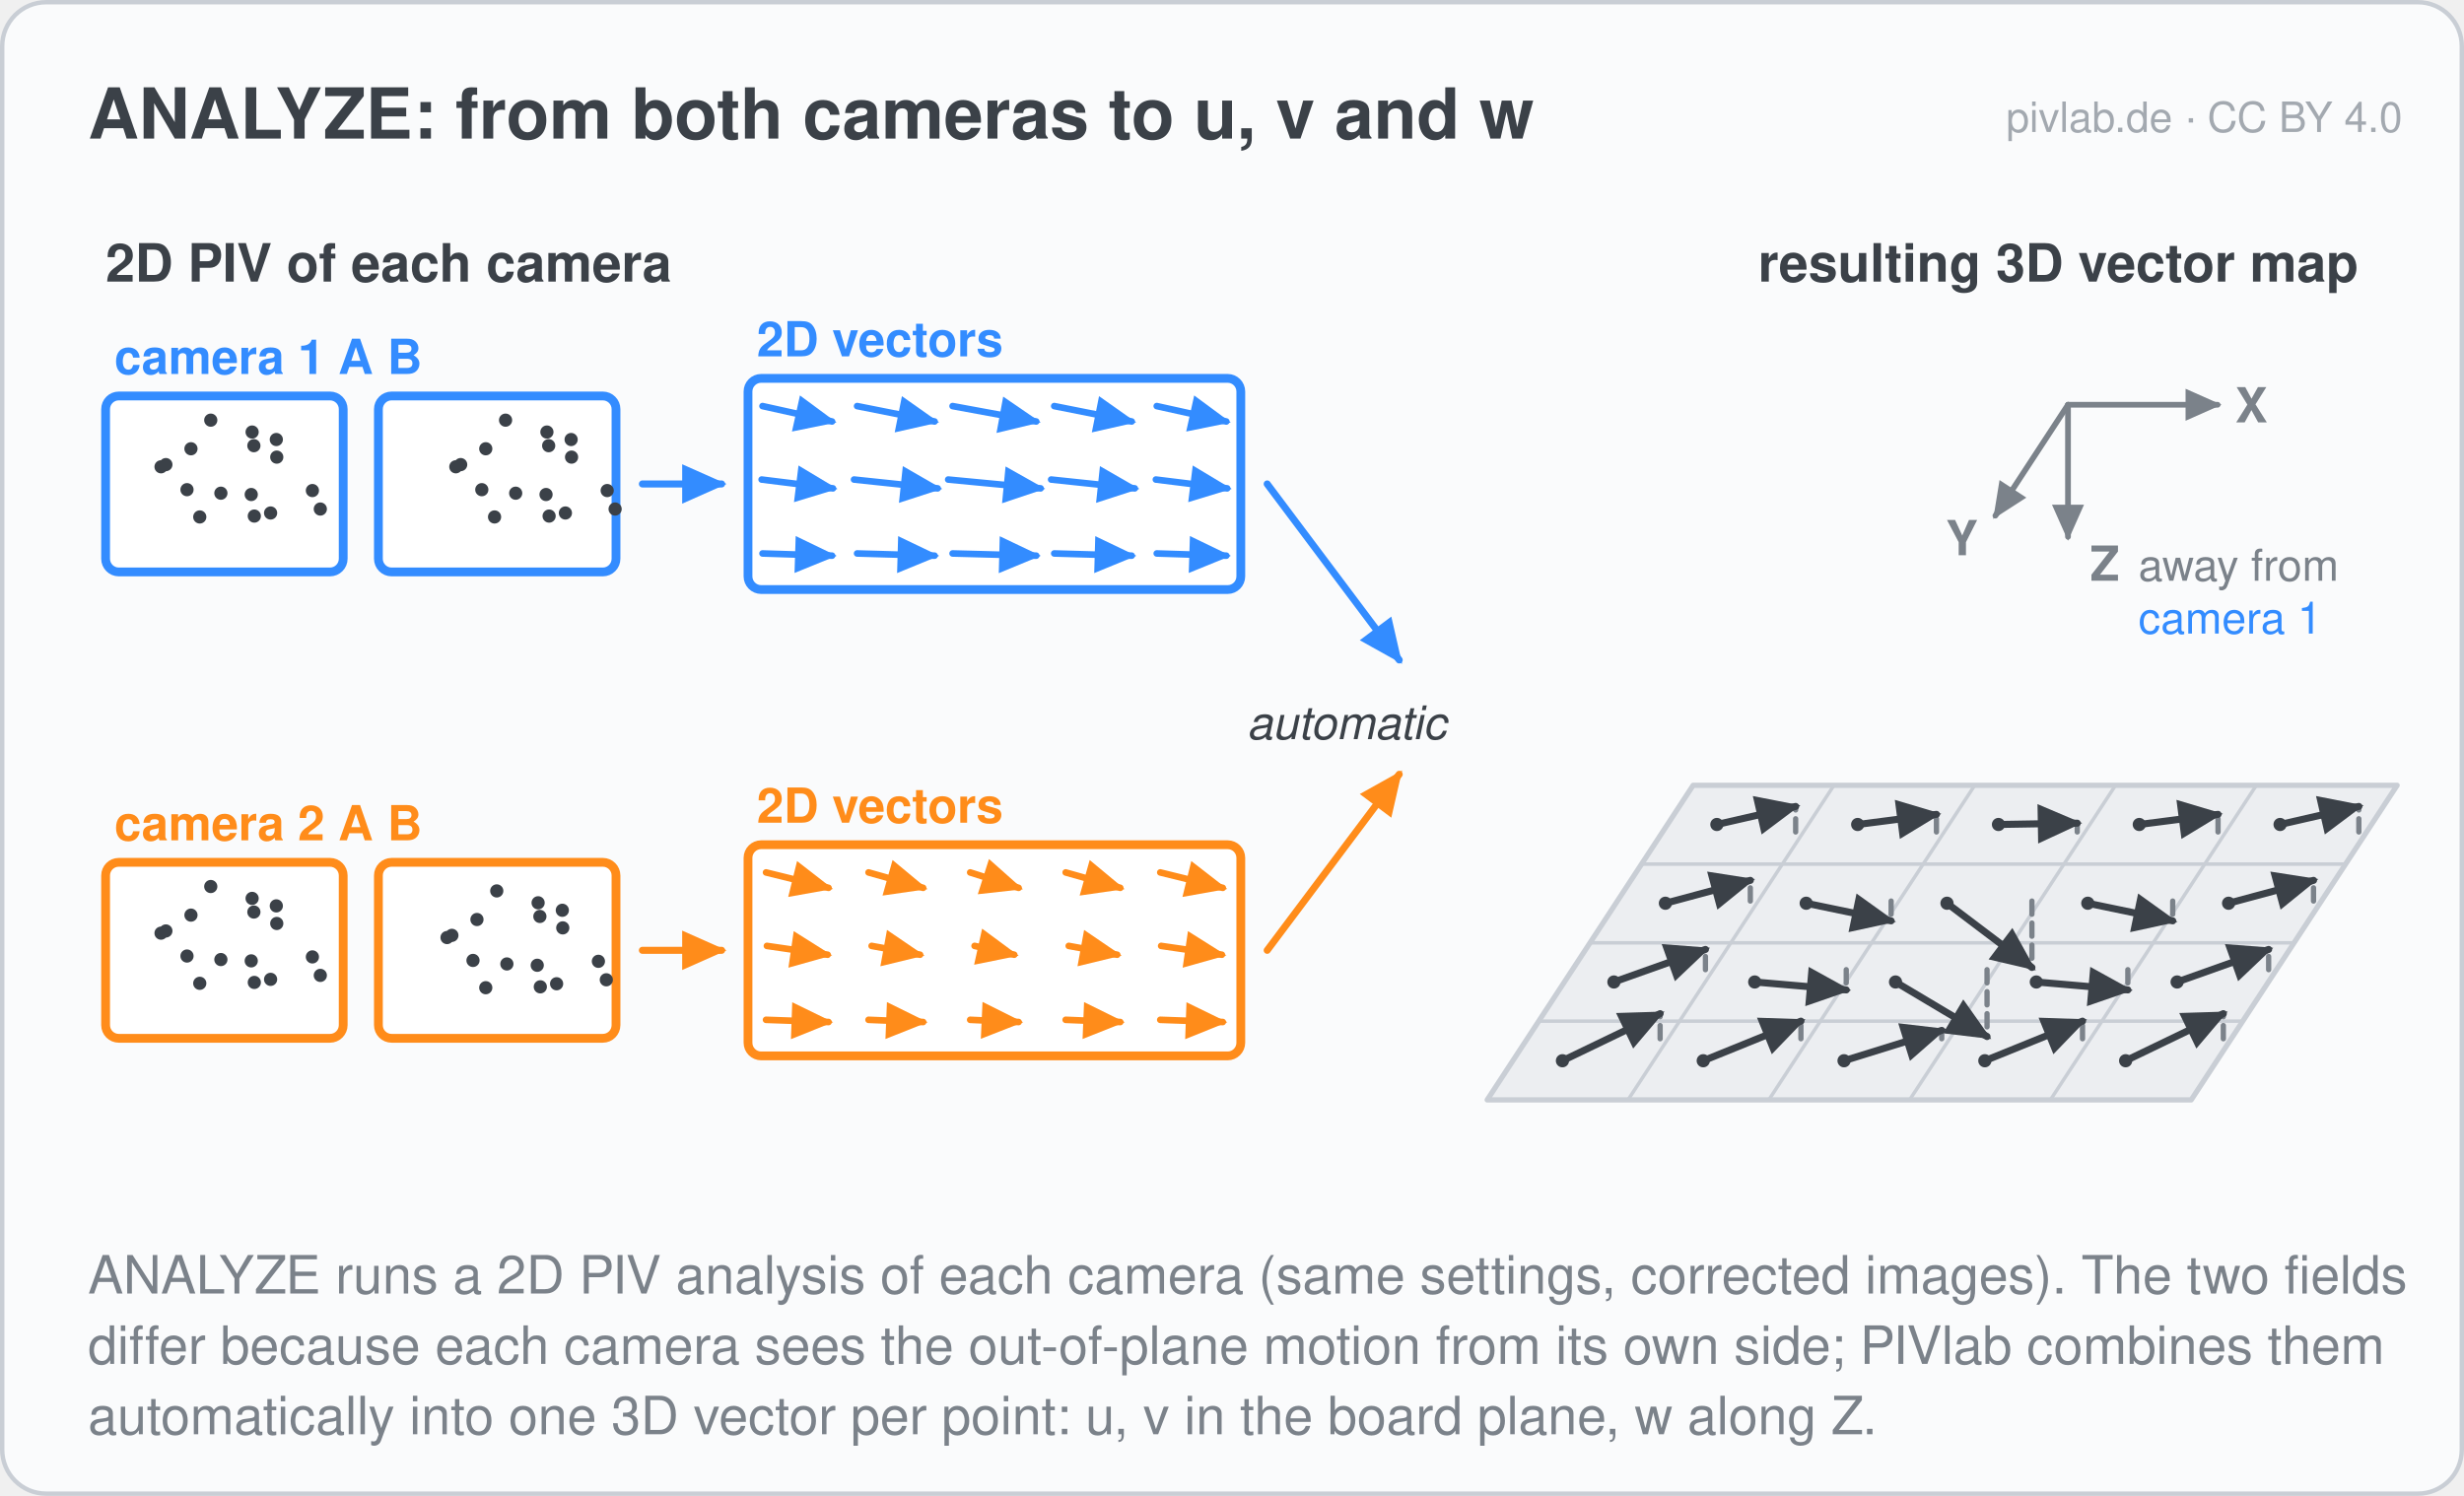
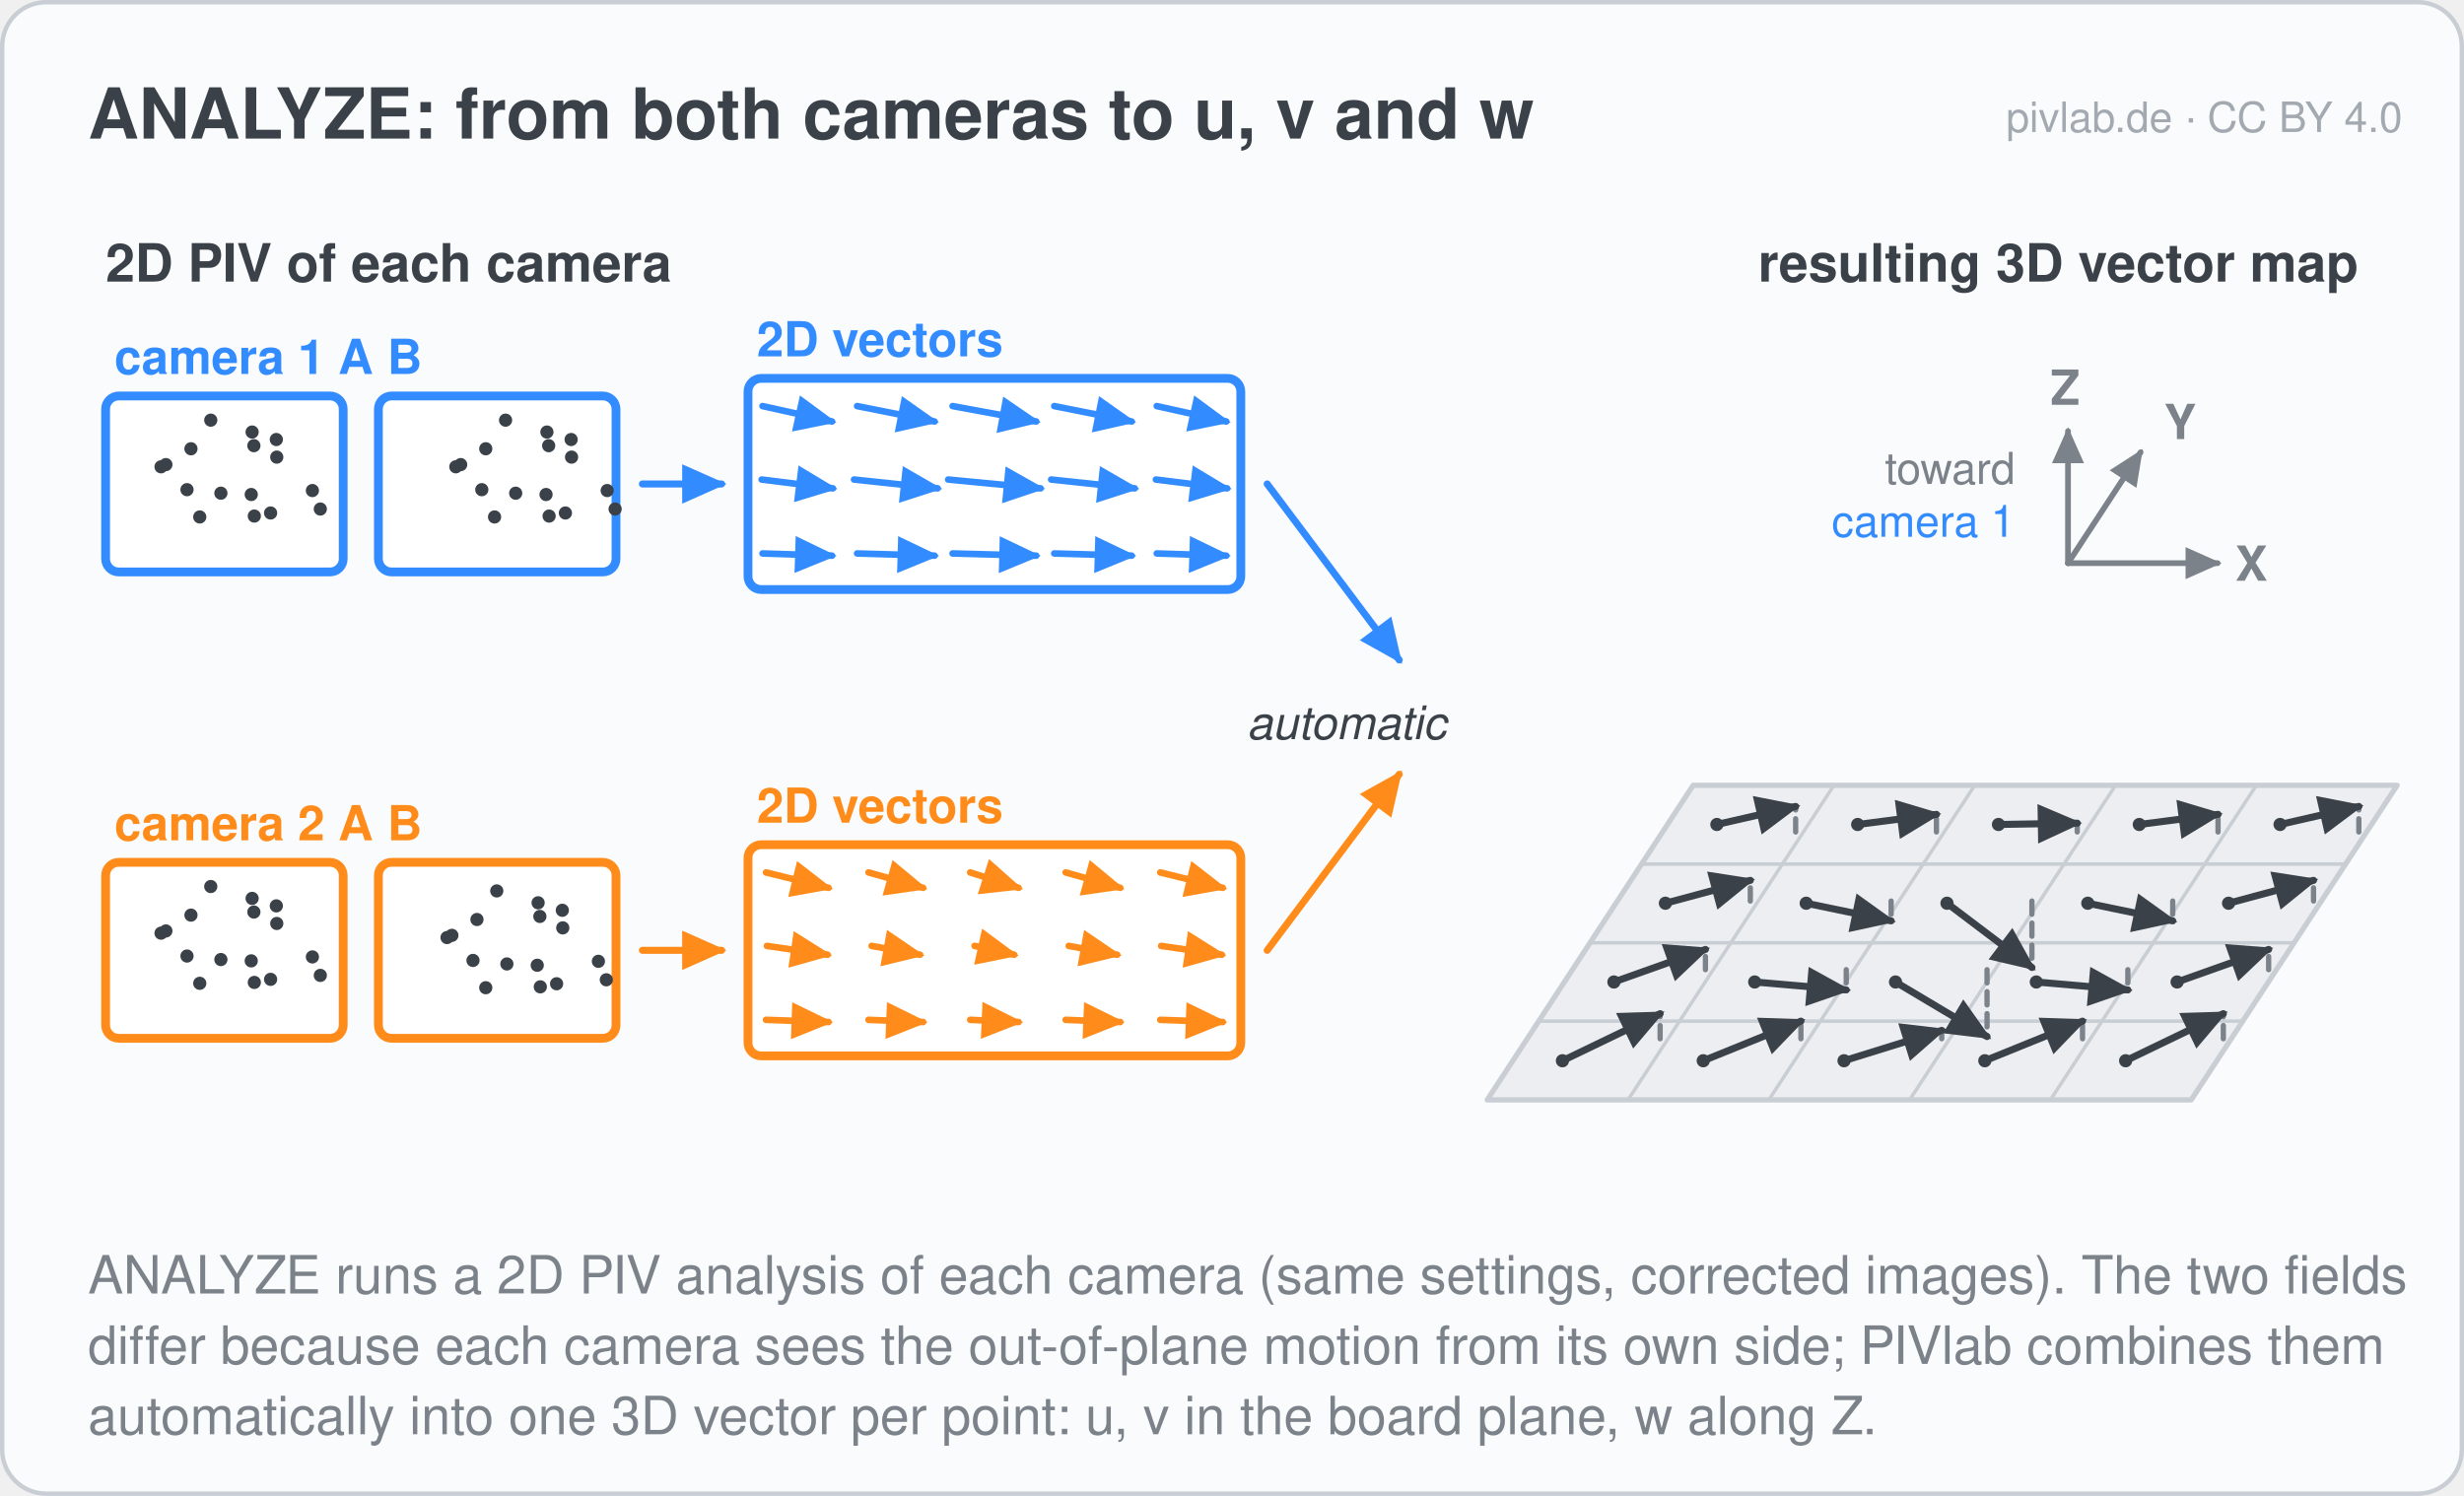
<svg xmlns="http://www.w3.org/2000/svg" viewBox="0 0 560 340" width="560" height="340" font-family="Segoe UI, Helvetica, Arial, sans-serif">
  <defs>
    <marker id="a-line" viewBox="0 0 10 10" refX="8" refY="5" markerWidth="7" markerHeight="7" orient="auto-start-reverse">
      <path d="M0,1 L9,5 L0,9 z" fill="#3b4148" />
    </marker>
    <marker id="a-mute" viewBox="0 0 10 10" refX="8" refY="5" markerWidth="7" markerHeight="7" orient="auto-start-reverse">
      <path d="M0,1 L9,5 L0,9 z" fill="#7b828a" />
    </marker>
    <marker id="a-cam1" viewBox="0 0 10 10" refX="8" refY="5" markerWidth="7" markerHeight="7" orient="auto-start-reverse">
      <path d="M0,1 L9,5 L0,9 z" fill="#338cff" />
    </marker>
    <marker id="a-cam2" viewBox="0 0 10 10" refX="8" refY="5" markerWidth="7" markerHeight="7" orient="auto-start-reverse">
      <path d="M0,1 L9,5 L0,9 z" fill="#ff8c1a" />
    </marker>
    <marker id="a-laser" viewBox="0 0 10 10" refX="8" refY="5" markerWidth="7" markerHeight="7" orient="auto-start-reverse">
      <path d="M0,1 L9,5 L0,9 z" fill="#22a84a" />
    </marker>
  </defs>
  <rect x="0.5" y="0.5" width="559" height="339" rx="10" fill="#fafbfc" stroke="#c9ced5" />
  <text x="24" y="64" font-size="12" font-weight="600" fill="#3b4148" text-anchor="start">2D PIV of each camera</text>
  <rect x="24" y="90" width="54" height="40" rx="3" fill="#ffffff" stroke="#338cff" stroke-width="2" />
  <circle cx="57.7" cy="101.3" r="1.5" fill="#3b4148" />
  <circle cx="37.7" cy="105.6" r="1.5" fill="#3b4148" />
  <circle cx="57.3" cy="98.2" r="1.5" fill="#3b4148" />
  <circle cx="72.8" cy="115.7" r="1.5" fill="#3b4148" />
  <circle cx="62.9" cy="103.9" r="1.5" fill="#3b4148" />
  <circle cx="42.5" cy="111.3" r="1.5" fill="#3b4148" />
  <circle cx="57.1" cy="112.4" r="1.5" fill="#3b4148" />
  <circle cx="62.8" cy="99.9" r="1.5" fill="#3b4148" />
  <circle cx="61.5" cy="116.6" r="1.5" fill="#3b4148" />
  <circle cx="47.9" cy="95.5" r="1.5" fill="#3b4148" />
  <circle cx="43.4" cy="102" r="1.5" fill="#3b4148" />
  <circle cx="36.6" cy="106.1" r="1.5" fill="#3b4148" />
  <circle cx="71" cy="111.5" r="1.5" fill="#3b4148" />
  <circle cx="57.8" cy="117.3" r="1.5" fill="#3b4148" />
  <circle cx="50.2" cy="112.1" r="1.5" fill="#3b4148" />
  <circle cx="45.4" cy="117.5" r="1.5" fill="#3b4148" />
  <text x="26" y="85" font-size="11" font-weight="600" fill="#338cff" text-anchor="start">camera 1 A</text>
  <rect x="86" y="90" width="54" height="40" rx="3" fill="#ffffff" stroke="#338cff" stroke-width="2" />
  <circle cx="124.7" cy="101.3" r="1.5" fill="#3b4148" />
  <circle cx="104.7" cy="105.6" r="1.5" fill="#3b4148" />
  <circle cx="124.3" cy="98.2" r="1.5" fill="#3b4148" />
  <circle cx="139.8" cy="115.7" r="1.5" fill="#3b4148" />
  <circle cx="129.9" cy="103.9" r="1.5" fill="#3b4148" />
  <circle cx="109.5" cy="111.3" r="1.5" fill="#3b4148" />
  <circle cx="124.1" cy="112.4" r="1.5" fill="#3b4148" />
  <circle cx="129.8" cy="99.9" r="1.5" fill="#3b4148" />
  <circle cx="128.5" cy="116.6" r="1.5" fill="#3b4148" />
  <circle cx="114.9" cy="95.5" r="1.5" fill="#3b4148" />
  <circle cx="110.4" cy="102" r="1.5" fill="#3b4148" />
  <circle cx="103.6" cy="106.1" r="1.5" fill="#3b4148" />
  <circle cx="138" cy="111.5" r="1.5" fill="#3b4148" />
  <circle cx="124.8" cy="117.3" r="1.5" fill="#3b4148" />
  <circle cx="117.2" cy="112.1" r="1.5" fill="#3b4148" />
  <circle cx="112.4" cy="117.5" r="1.5" fill="#3b4148" />
  <text x="88" y="85" font-size="11" font-weight="600" fill="#338cff" text-anchor="start">B</text>
  <line x1="146" y1="110" x2="164" y2="110" stroke="#338cff" stroke-width="1.6" marker-end="url(#a-cam1)" stroke-linecap="round" />
  <rect x="170" y="86" width="112" height="48" rx="3" fill="#ffffff" stroke="#338cff" stroke-width="2" />
  <line x1="173.3" y1="92.3" x2="189.1" y2="95.8" stroke="#338cff" stroke-width="1.5" marker-end="url(#a-cam1)" stroke-linecap="round" />
  <line x1="173.1" y1="109" x2="189.3" y2="111" stroke="#338cff" stroke-width="1.5" marker-end="url(#a-cam1)" stroke-linecap="round" />
  <line x1="173.3" y1="125.8" x2="189.1" y2="126.3" stroke="#338cff" stroke-width="1.5" marker-end="url(#a-cam1)" stroke-linecap="round" />
  <line x1="194.8" y1="92.3" x2="212.4" y2="95.8" stroke="#338cff" stroke-width="1.5" marker-end="url(#a-cam1)" stroke-linecap="round" />
  <line x1="194.1" y1="109" x2="213.1" y2="111" stroke="#338cff" stroke-width="1.5" marker-end="url(#a-cam1)" stroke-linecap="round" />
  <line x1="194.8" y1="125.8" x2="212.4" y2="126.3" stroke="#338cff" stroke-width="1.5" marker-end="url(#a-cam1)" stroke-linecap="round" />
  <line x1="216.5" y1="92.3" x2="235.5" y2="95.8" stroke="#338cff" stroke-width="1.5" marker-end="url(#a-cam1)" stroke-linecap="round" />
  <line x1="215.5" y1="109" x2="236.5" y2="111" stroke="#338cff" stroke-width="1.5" marker-end="url(#a-cam1)" stroke-linecap="round" />
  <line x1="216.5" y1="125.8" x2="235.5" y2="126.3" stroke="#338cff" stroke-width="1.5" marker-end="url(#a-cam1)" stroke-linecap="round" />
  <line x1="239.6" y1="92.3" x2="257.2" y2="95.8" stroke="#338cff" stroke-width="1.5" marker-end="url(#a-cam1)" stroke-linecap="round" />
  <line x1="238.9" y1="109" x2="257.9" y2="111" stroke="#338cff" stroke-width="1.5" marker-end="url(#a-cam1)" stroke-linecap="round" />
  <line x1="239.6" y1="125.8" x2="257.2" y2="126.3" stroke="#338cff" stroke-width="1.5" marker-end="url(#a-cam1)" stroke-linecap="round" />
  <line x1="262.9" y1="92.3" x2="278.7" y2="95.8" stroke="#338cff" stroke-width="1.5" marker-end="url(#a-cam1)" stroke-linecap="round" />
  <line x1="262.7" y1="109" x2="278.9" y2="111" stroke="#338cff" stroke-width="1.5" marker-end="url(#a-cam1)" stroke-linecap="round" />
  <line x1="262.9" y1="125.8" x2="278.7" y2="126.3" stroke="#338cff" stroke-width="1.5" marker-end="url(#a-cam1)" stroke-linecap="round" />
  <text x="172" y="81" font-size="11" font-weight="600" fill="#338cff" text-anchor="start">2D vectors</text>
  <rect x="24" y="196" width="54" height="40" rx="3" fill="#ffffff" stroke="#ff8c1a" stroke-width="2" />
  <circle cx="57.7" cy="207.3" r="1.5" fill="#3b4148" />
  <circle cx="37.7" cy="211.6" r="1.5" fill="#3b4148" />
  <circle cx="57.3" cy="204.2" r="1.5" fill="#3b4148" />
  <circle cx="72.8" cy="221.7" r="1.5" fill="#3b4148" />
  <circle cx="62.9" cy="209.9" r="1.5" fill="#3b4148" />
  <circle cx="42.5" cy="217.3" r="1.5" fill="#3b4148" />
  <circle cx="57.1" cy="218.4" r="1.5" fill="#3b4148" />
  <circle cx="62.8" cy="205.9" r="1.5" fill="#3b4148" />
  <circle cx="61.5" cy="222.6" r="1.5" fill="#3b4148" />
  <circle cx="47.9" cy="201.5" r="1.5" fill="#3b4148" />
  <circle cx="43.4" cy="208" r="1.5" fill="#3b4148" />
  <circle cx="36.6" cy="212.1" r="1.5" fill="#3b4148" />
  <circle cx="71" cy="217.5" r="1.5" fill="#3b4148" />
  <circle cx="57.8" cy="223.3" r="1.5" fill="#3b4148" />
  <circle cx="50.2" cy="218.1" r="1.5" fill="#3b4148" />
  <circle cx="45.4" cy="223.5" r="1.5" fill="#3b4148" />
  <text x="26" y="191" font-size="11" font-weight="600" fill="#ff8c1a" text-anchor="start">camera 2 A</text>
  <rect x="86" y="196" width="54" height="40" rx="3" fill="#ffffff" stroke="#ff8c1a" stroke-width="2" />
  <circle cx="122.7" cy="208.3" r="1.5" fill="#3b4148" />
  <circle cx="102.7" cy="212.6" r="1.5" fill="#3b4148" />
  <circle cx="122.3" cy="205.2" r="1.5" fill="#3b4148" />
  <circle cx="137.8" cy="222.7" r="1.5" fill="#3b4148" />
  <circle cx="127.9" cy="210.9" r="1.5" fill="#3b4148" />
  <circle cx="107.5" cy="218.3" r="1.5" fill="#3b4148" />
  <circle cx="122.1" cy="219.4" r="1.5" fill="#3b4148" />
  <circle cx="127.8" cy="206.9" r="1.5" fill="#3b4148" />
  <circle cx="126.5" cy="223.6" r="1.5" fill="#3b4148" />
  <circle cx="112.9" cy="202.5" r="1.5" fill="#3b4148" />
  <circle cx="108.4" cy="209" r="1.5" fill="#3b4148" />
  <circle cx="101.6" cy="213.1" r="1.5" fill="#3b4148" />
  <circle cx="136" cy="218.5" r="1.5" fill="#3b4148" />
  <circle cx="122.8" cy="224.3" r="1.5" fill="#3b4148" />
  <circle cx="115.2" cy="219.1" r="1.5" fill="#3b4148" />
  <circle cx="110.4" cy="224.5" r="1.5" fill="#3b4148" />
  <text x="88" y="191" font-size="11" font-weight="600" fill="#ff8c1a" text-anchor="start">B</text>
  <line x1="146" y1="216" x2="164" y2="216" stroke="#ff8c1a" stroke-width="1.6" marker-end="url(#a-cam2)" stroke-linecap="round" />
  <rect x="170" y="192" width="112" height="48" rx="3" fill="#ffffff" stroke="#ff8c1a" stroke-width="2" />
  <line x1="174.1" y1="198.3" x2="188.3" y2="201.8" stroke="#ff8c1a" stroke-width="1.5" marker-end="url(#a-cam2)" stroke-linecap="round" />
  <line x1="174.3" y1="215" x2="188.1" y2="217" stroke="#ff8c1a" stroke-width="1.5" marker-end="url(#a-cam2)" stroke-linecap="round" />
  <line x1="174.1" y1="231.8" x2="188.3" y2="232.3" stroke="#ff8c1a" stroke-width="1.5" marker-end="url(#a-cam2)" stroke-linecap="round" />
  <line x1="197.4" y1="198.3" x2="209.8" y2="201.8" stroke="#ff8c1a" stroke-width="1.5" marker-end="url(#a-cam2)" stroke-linecap="round" />
  <line x1="198.1" y1="215" x2="209.1" y2="217" stroke="#ff8c1a" stroke-width="1.5" marker-end="url(#a-cam2)" stroke-linecap="round" />
  <line x1="197.4" y1="231.8" x2="209.8" y2="232.3" stroke="#ff8c1a" stroke-width="1.5" marker-end="url(#a-cam2)" stroke-linecap="round" />
  <line x1="220.5" y1="198.3" x2="231.5" y2="201.8" stroke="#ff8c1a" stroke-width="1.5" marker-end="url(#a-cam2)" stroke-linecap="round" />
  <line x1="221.5" y1="215" x2="230.5" y2="217" stroke="#ff8c1a" stroke-width="1.5" marker-end="url(#a-cam2)" stroke-linecap="round" />
  <line x1="220.5" y1="231.8" x2="231.5" y2="232.3" stroke="#ff8c1a" stroke-width="1.5" marker-end="url(#a-cam2)" stroke-linecap="round" />
  <line x1="242.2" y1="198.3" x2="254.6" y2="201.8" stroke="#ff8c1a" stroke-width="1.5" marker-end="url(#a-cam2)" stroke-linecap="round" />
  <line x1="242.9" y1="215" x2="253.9" y2="217" stroke="#ff8c1a" stroke-width="1.5" marker-end="url(#a-cam2)" stroke-linecap="round" />
  <line x1="242.2" y1="231.8" x2="254.6" y2="232.3" stroke="#ff8c1a" stroke-width="1.5" marker-end="url(#a-cam2)" stroke-linecap="round" />
  <line x1="263.7" y1="198.3" x2="277.9" y2="201.8" stroke="#ff8c1a" stroke-width="1.5" marker-end="url(#a-cam2)" stroke-linecap="round" />
  <line x1="263.9" y1="215" x2="277.7" y2="217" stroke="#ff8c1a" stroke-width="1.5" marker-end="url(#a-cam2)" stroke-linecap="round" />
  <line x1="263.7" y1="231.8" x2="277.9" y2="232.3" stroke="#ff8c1a" stroke-width="1.5" marker-end="url(#a-cam2)" stroke-linecap="round" />
  <text x="172" y="187" font-size="11" font-weight="600" fill="#ff8c1a" text-anchor="start">2D vectors</text>
  <line x1="288" y1="110" x2="318" y2="150" stroke="#338cff" stroke-width="1.6" marker-end="url(#a-cam1)" stroke-linecap="round" />
  <line x1="288" y1="216" x2="318" y2="176" stroke="#ff8c1a" stroke-width="1.6" marker-end="url(#a-cam2)" stroke-linecap="round" />
  <text x="306" y="168" font-size="10.5" fill="#3b4148" text-anchor="middle" font-style="italic">automatic</text>
  <text x="536" y="64" font-size="12" font-weight="600" fill="#3b4148" text-anchor="end">resulting 3D vector map</text>
  <polygon points="338,250 498,250 544.8,178.5 384.8,178.5" fill="#e6e9ed" fill-opacity="0.7" stroke="#c9ced5" stroke-width="1.2" stroke-linejoin="round" />
  <line x1="370" y1="250" x2="416.8" y2="178.5" stroke="#c9ced5" stroke-width="0.8" stroke-linecap="round" />
  <line x1="402" y1="250" x2="448.8" y2="178.5" stroke="#c9ced5" stroke-width="0.8" stroke-linecap="round" />
  <line x1="434" y1="250" x2="480.8" y2="178.5" stroke="#c9ced5" stroke-width="0.8" stroke-linecap="round" />
  <line x1="466" y1="250" x2="512.8" y2="178.5" stroke="#c9ced5" stroke-width="0.8" stroke-linecap="round" />
  <line x1="349.7" y1="232.1" x2="509.7" y2="232.1" stroke="#c9ced5" stroke-width="0.8" stroke-linecap="round" />
  <line x1="361.4" y1="214.3" x2="521.4" y2="214.3" stroke="#c9ced5" stroke-width="0.8" stroke-linecap="round" />
  <line x1="373.1" y1="196.4" x2="533.1" y2="196.4" stroke="#c9ced5" stroke-width="0.8" stroke-linecap="round" />
  <line x1="408.1" y1="189.1" x2="408.1" y2="183.3" stroke="#7b828a" stroke-width="1.2" stroke-dasharray="3 2" stroke-linecap="round" />
  <line x1="390.2" y1="187.4" x2="408.1" y2="183.3" stroke="#3b4148" stroke-width="1.6" marker-end="url(#a-line)" stroke-linecap="round" />
  <circle cx="390.2" cy="187.4" r="1.5" fill="#3b4148" />
  <line x1="440.1" y1="189.1" x2="440.1" y2="185.1" stroke="#7b828a" stroke-width="1.2" stroke-dasharray="3 2" stroke-linecap="round" />
  <line x1="422.2" y1="187.4" x2="440.1" y2="185.1" stroke="#3b4148" stroke-width="1.6" marker-end="url(#a-line)" stroke-linecap="round" />
  <circle cx="422.2" cy="187.4" r="1.5" fill="#3b4148" />
  <line x1="472.1" y1="189.1" x2="472.1" y2="187.1" stroke="#7b828a" stroke-width="1.2" stroke-dasharray="3 2" stroke-linecap="round" />
  <line x1="454.2" y1="187.4" x2="472.1" y2="187.1" stroke="#3b4148" stroke-width="1.6" marker-end="url(#a-line)" stroke-linecap="round" />
  <circle cx="454.2" cy="187.4" r="1.5" fill="#3b4148" />
  <line x1="504.1" y1="189.1" x2="504.1" y2="185.1" stroke="#7b828a" stroke-width="1.2" stroke-dasharray="3 2" stroke-linecap="round" />
  <line x1="486.2" y1="187.4" x2="504.1" y2="185.1" stroke="#3b4148" stroke-width="1.6" marker-end="url(#a-line)" stroke-linecap="round" />
  <circle cx="486.2" cy="187.4" r="1.5" fill="#3b4148" />
  <line x1="536.1" y1="189.1" x2="536.1" y2="183.3" stroke="#7b828a" stroke-width="1.2" stroke-dasharray="3 2" stroke-linecap="round" />
  <line x1="518.2" y1="187.4" x2="536.1" y2="183.3" stroke="#3b4148" stroke-width="1.6" marker-end="url(#a-line)" stroke-linecap="round" />
  <circle cx="518.2" cy="187.4" r="1.5" fill="#3b4148" />
  <line x1="397.8" y1="204.8" x2="397.8" y2="200.1" stroke="#7b828a" stroke-width="1.2" stroke-dasharray="3 2" stroke-linecap="round" />
  <line x1="378.5" y1="205.3" x2="397.8" y2="200.1" stroke="#3b4148" stroke-width="1.6" marker-end="url(#a-line)" stroke-linecap="round" />
  <circle cx="378.5" cy="205.3" r="1.5" fill="#3b4148" />
  <line x1="429.8" y1="204.8" x2="429.8" y2="209.3" stroke="#7b828a" stroke-width="1.2" stroke-dasharray="3 2" stroke-linecap="round" />
  <line x1="410.5" y1="205.3" x2="429.8" y2="209.3" stroke="#3b4148" stroke-width="1.6" marker-end="url(#a-line)" stroke-linecap="round" />
  <circle cx="410.5" cy="205.3" r="1.5" fill="#3b4148" />
  <line x1="461.8" y1="204.8" x2="461.8" y2="219.9" stroke="#7b828a" stroke-width="1.2" stroke-dasharray="3 2" stroke-linecap="round" />
  <line x1="442.5" y1="205.3" x2="461.8" y2="219.9" stroke="#3b4148" stroke-width="1.6" marker-end="url(#a-line)" stroke-linecap="round" />
  <circle cx="442.5" cy="205.3" r="1.5" fill="#3b4148" />
  <line x1="493.8" y1="204.8" x2="493.8" y2="209.3" stroke="#7b828a" stroke-width="1.2" stroke-dasharray="3 2" stroke-linecap="round" />
  <line x1="474.5" y1="205.3" x2="493.8" y2="209.3" stroke="#3b4148" stroke-width="1.6" marker-end="url(#a-line)" stroke-linecap="round" />
  <circle cx="474.5" cy="205.3" r="1.5" fill="#3b4148" />
  <line x1="525.8" y1="204.8" x2="525.8" y2="200.1" stroke="#7b828a" stroke-width="1.2" stroke-dasharray="3 2" stroke-linecap="round" />
  <line x1="506.5" y1="205.3" x2="525.8" y2="200.1" stroke="#3b4148" stroke-width="1.6" marker-end="url(#a-line)" stroke-linecap="round" />
  <circle cx="506.5" cy="205.3" r="1.5" fill="#3b4148" />
  <line x1="387.6" y1="220.4" x2="387.6" y2="215.8" stroke="#7b828a" stroke-width="1.2" stroke-dasharray="3 2" stroke-linecap="round" />
  <line x1="366.8" y1="223.2" x2="387.6" y2="215.8" stroke="#3b4148" stroke-width="1.6" marker-end="url(#a-line)" stroke-linecap="round" />
  <circle cx="366.8" cy="223.2" r="1.5" fill="#3b4148" />
  <line x1="419.6" y1="220.4" x2="419.6" y2="225" stroke="#7b828a" stroke-width="1.2" stroke-dasharray="3 2" stroke-linecap="round" />
  <line x1="398.8" y1="223.2" x2="419.6" y2="225" stroke="#3b4148" stroke-width="1.6" marker-end="url(#a-line)" stroke-linecap="round" />
  <circle cx="398.8" cy="223.2" r="1.5" fill="#3b4148" />
  <line x1="451.6" y1="220.4" x2="451.6" y2="235.6" stroke="#7b828a" stroke-width="1.2" stroke-dasharray="3 2" stroke-linecap="round" />
  <line x1="430.8" y1="223.2" x2="451.6" y2="235.6" stroke="#3b4148" stroke-width="1.6" marker-end="url(#a-line)" stroke-linecap="round" />
  <circle cx="430.8" cy="223.2" r="1.5" fill="#3b4148" />
  <line x1="483.6" y1="220.4" x2="483.6" y2="225" stroke="#7b828a" stroke-width="1.2" stroke-dasharray="3 2" stroke-linecap="round" />
  <line x1="462.8" y1="223.2" x2="483.6" y2="225" stroke="#3b4148" stroke-width="1.6" marker-end="url(#a-line)" stroke-linecap="round" />
  <circle cx="462.8" cy="223.2" r="1.5" fill="#3b4148" />
  <line x1="515.6" y1="220.4" x2="515.6" y2="215.8" stroke="#7b828a" stroke-width="1.2" stroke-dasharray="3 2" stroke-linecap="round" />
  <line x1="494.8" y1="223.2" x2="515.6" y2="215.8" stroke="#3b4148" stroke-width="1.6" marker-end="url(#a-line)" stroke-linecap="round" />
  <circle cx="494.8" cy="223.2" r="1.5" fill="#3b4148" />
  <line x1="377.3" y1="236.1" x2="377.3" y2="230.4" stroke="#7b828a" stroke-width="1.2" stroke-dasharray="3 2" stroke-linecap="round" />
  <line x1="355.1" y1="241.1" x2="377.3" y2="230.4" stroke="#3b4148" stroke-width="1.6" marker-end="url(#a-line)" stroke-linecap="round" />
  <circle cx="355.1" cy="241.1" r="1.5" fill="#3b4148" />
  <line x1="409.3" y1="236.1" x2="409.3" y2="232.1" stroke="#7b828a" stroke-width="1.2" stroke-dasharray="3 2" stroke-linecap="round" />
  <line x1="387.1" y1="241.1" x2="409.3" y2="232.1" stroke="#3b4148" stroke-width="1.6" marker-end="url(#a-line)" stroke-linecap="round" />
  <circle cx="387.1" cy="241.1" r="1.5" fill="#3b4148" />
  <line x1="441.3" y1="236.1" x2="441.3" y2="234.2" stroke="#7b828a" stroke-width="1.2" stroke-dasharray="3 2" stroke-linecap="round" />
  <line x1="419.1" y1="241.1" x2="441.3" y2="234.2" stroke="#3b4148" stroke-width="1.6" marker-end="url(#a-line)" stroke-linecap="round" />
  <circle cx="419.1" cy="241.1" r="1.5" fill="#3b4148" />
  <line x1="473.3" y1="236.1" x2="473.3" y2="232.1" stroke="#7b828a" stroke-width="1.2" stroke-dasharray="3 2" stroke-linecap="round" />
  <line x1="451.1" y1="241.1" x2="473.3" y2="232.1" stroke="#3b4148" stroke-width="1.6" marker-end="url(#a-line)" stroke-linecap="round" />
  <circle cx="451.1" cy="241.1" r="1.5" fill="#3b4148" />
  <line x1="505.3" y1="236.1" x2="505.3" y2="230.4" stroke="#7b828a" stroke-width="1.2" stroke-dasharray="3 2" stroke-linecap="round" />
  <line x1="483.1" y1="241.1" x2="505.3" y2="230.4" stroke="#3b4148" stroke-width="1.6" marker-end="url(#a-line)" stroke-linecap="round" />
  <circle cx="483.1" cy="241.1" r="1.5" fill="#3b4148" />
-   <line x1="470" y1="92" x2="504" y2="92" stroke="#7b828a" stroke-width="1.3" marker-end="url(#a-mute)" stroke-linecap="round" />
-   <text x="508" y="96" font-size="11" font-weight="600" fill="#7b828a" text-anchor="start">X</text>
-   <line x1="470" y1="92" x2="453.5" y2="117.2" stroke="#7b828a" stroke-width="1.3" marker-end="url(#a-mute)" stroke-linecap="round" />
-   <text x="442.2" y="126.2" font-size="11" font-weight="600" fill="#7b828a" text-anchor="start">Y</text>
-   <line x1="470" y1="92" x2="470" y2="122" stroke="#7b828a" stroke-width="1.3" marker-end="url(#a-mute)" stroke-linecap="round" />
-   <text x="475" y="132" font-size="11" font-weight="600" fill="#7b828a" text-anchor="start">Z</text>
-   <text x="486" y="132" font-size="10" fill="#7b828a" text-anchor="start">away from</text>
-   <text x="486" y="144" font-size="10" fill="#338cff" text-anchor="start">camera 1</text>
+   <line x1="470" y1="128" x2="504" y2="128" stroke="#7b828a" stroke-width="1.3" marker-end="url(#a-mute)" stroke-linecap="round" />
+   <text x="508" y="132" font-size="11" font-weight="600" fill="#7b828a" text-anchor="start">X</text>
+   <line x1="470" y1="128" x2="486.5" y2="102.8" stroke="#7b828a" stroke-width="1.3" marker-end="url(#a-mute)" stroke-linecap="round" />
+   <text x="491.8" y="99.8" font-size="11" font-weight="600" fill="#7b828a" text-anchor="start">Y</text>
+   <line x1="470" y1="128" x2="470" y2="98" stroke="#7b828a" stroke-width="1.3" marker-end="url(#a-mute)" stroke-linecap="round" />
+   <text x="466" y="92" font-size="11" font-weight="600" fill="#7b828a" text-anchor="start">Z</text>
+   <text x="458" y="110" font-size="10" fill="#7b828a" text-anchor="end">toward</text>
+   <text x="458" y="122" font-size="10" fill="#338cff" text-anchor="end">camera 1</text>
  <text x="20" y="31.5" font-size="16" font-weight="600" fill="#3b4148" text-anchor="start">ANALYZE: from both cameras to u, v and w</text>
  <text x="546" y="30" font-size="9.5" fill="#a3a9b0" text-anchor="end">pivlab.de · CC BY 4.0</text>
  <text x="20" y="294" font-size="12" fill="#7b828a" text-anchor="start">ANALYZE runs a 2D PIV analysis of each camera (same settings, corrected images). The two fields</text>
  <text x="20" y="310" font-size="12" fill="#7b828a" text-anchor="start">differ because each camera sees the out-of-plane motion from its own side; PIVlab combines them</text>
  <text x="20" y="326" font-size="12" fill="#7b828a" text-anchor="start">automatically into one 3D vector per point: u, v in the board plane, w along Z.</text>
</svg>
